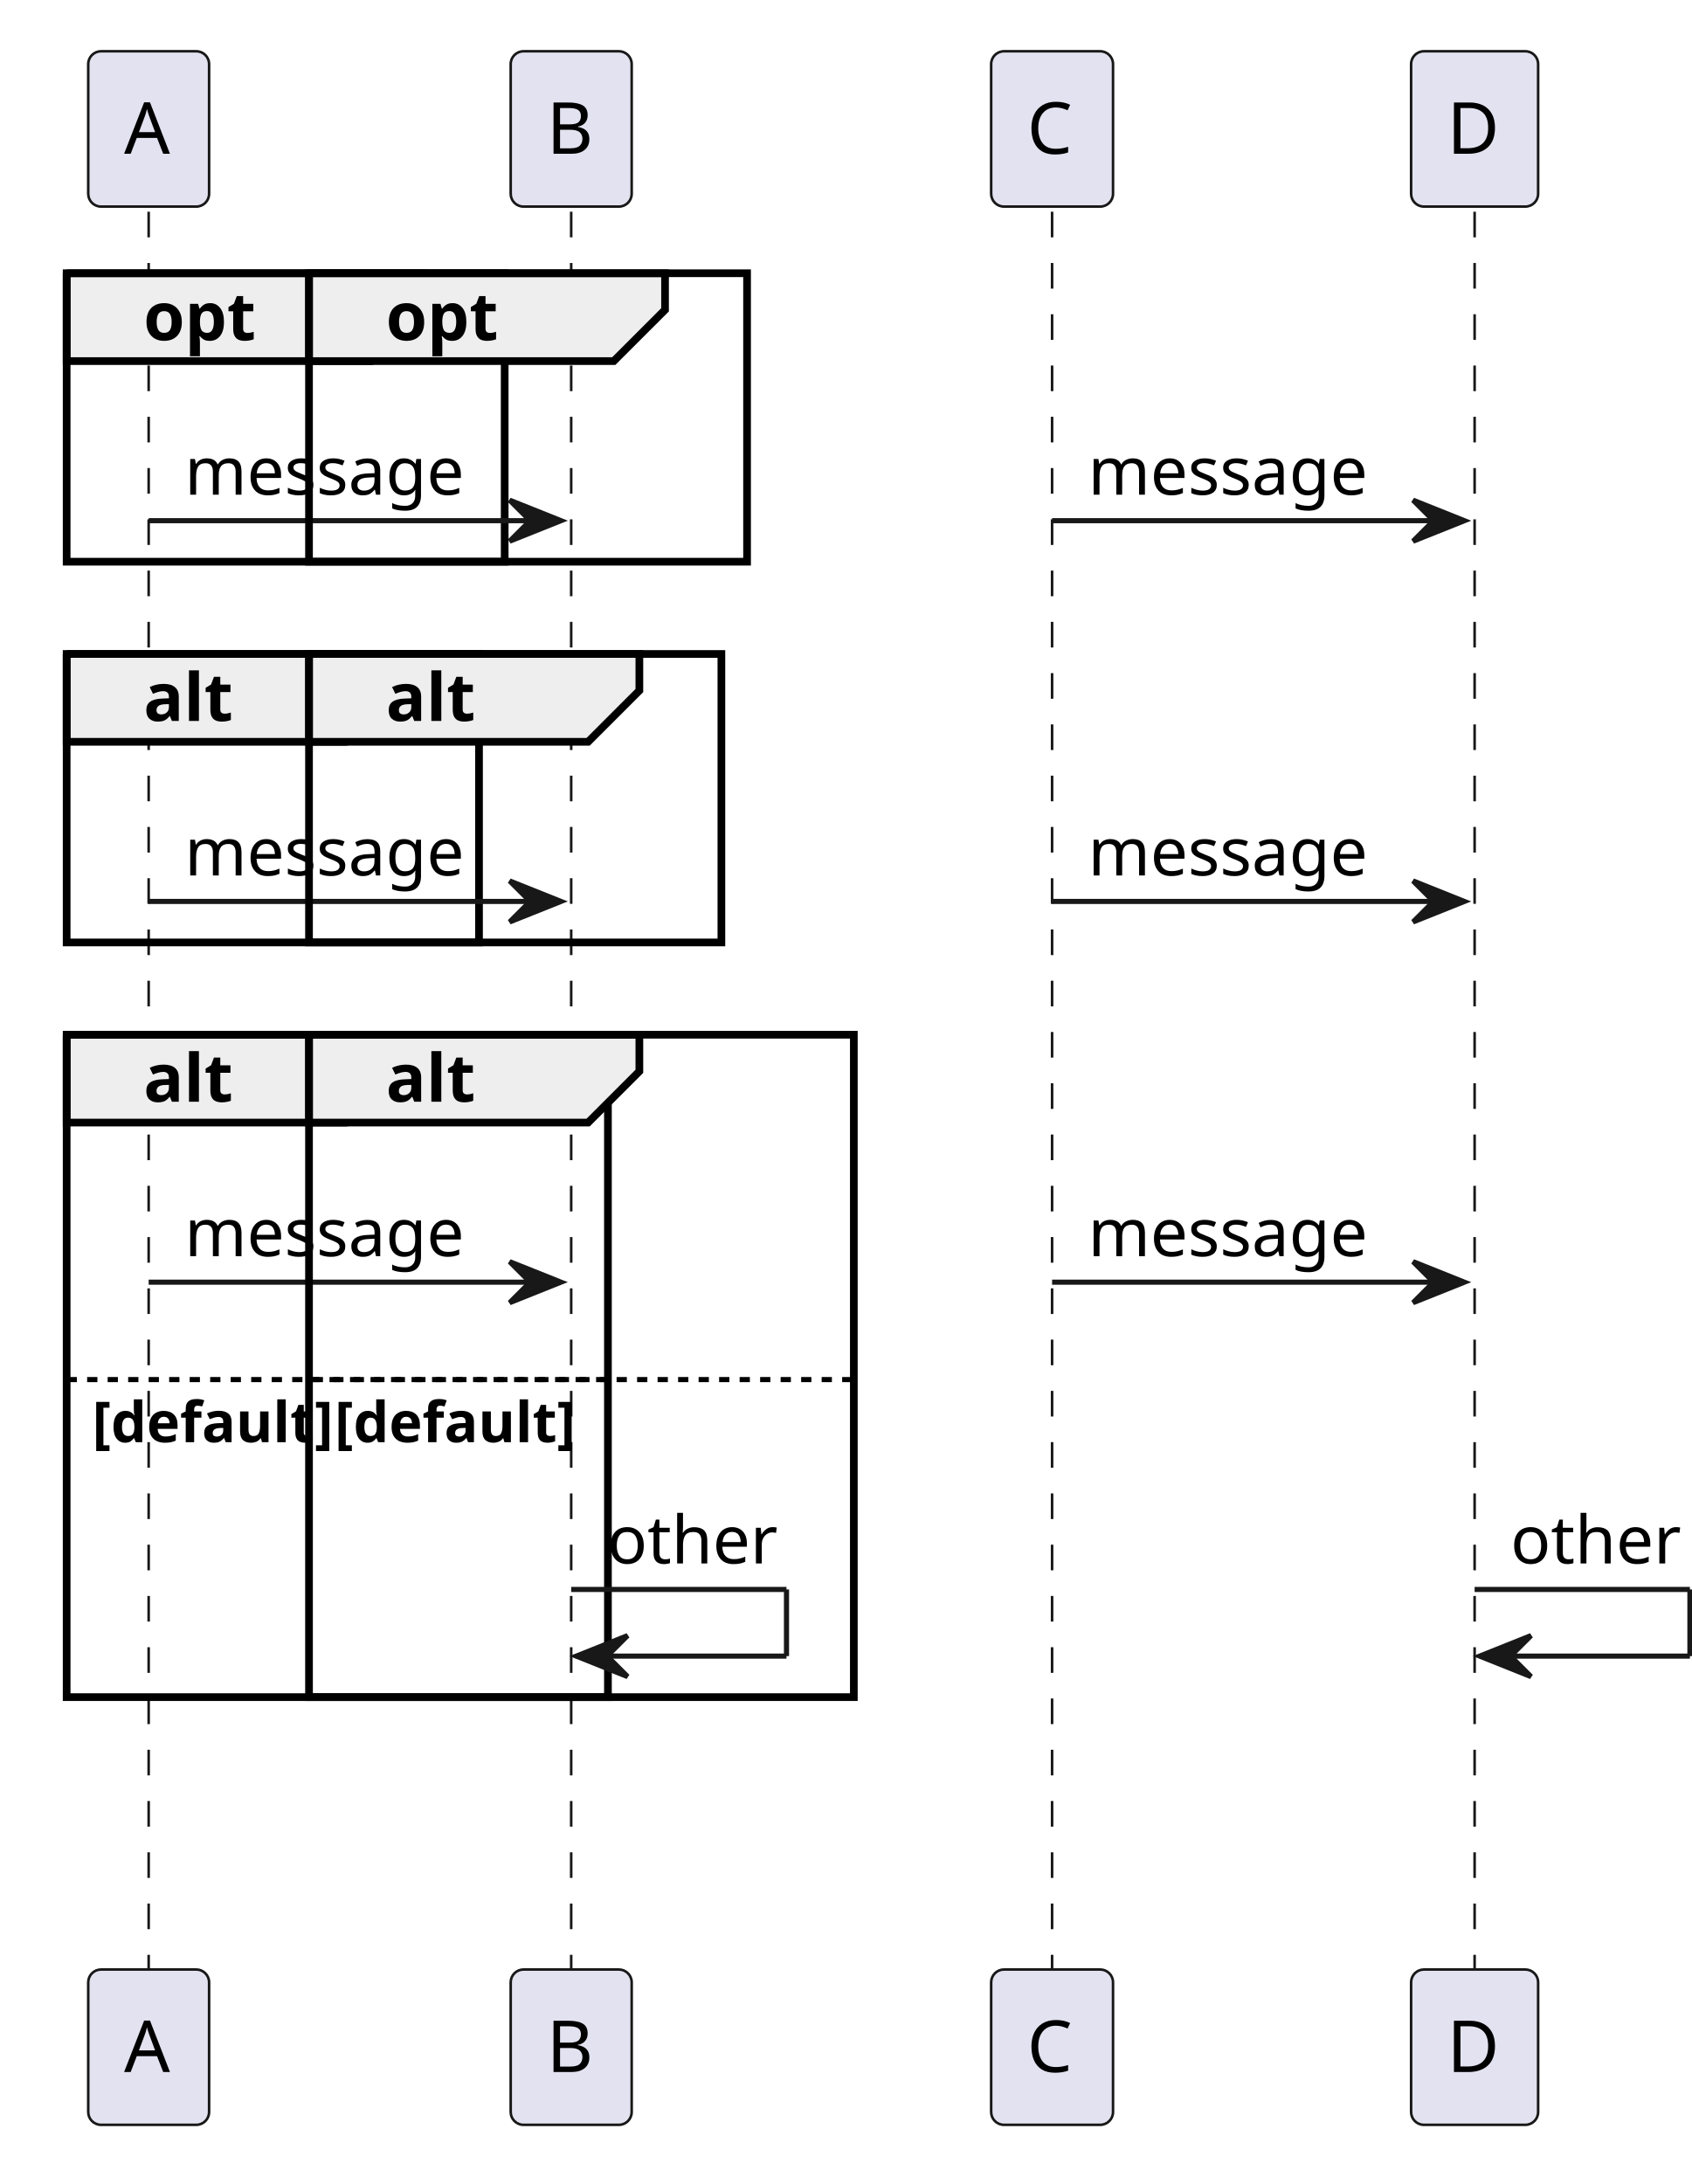
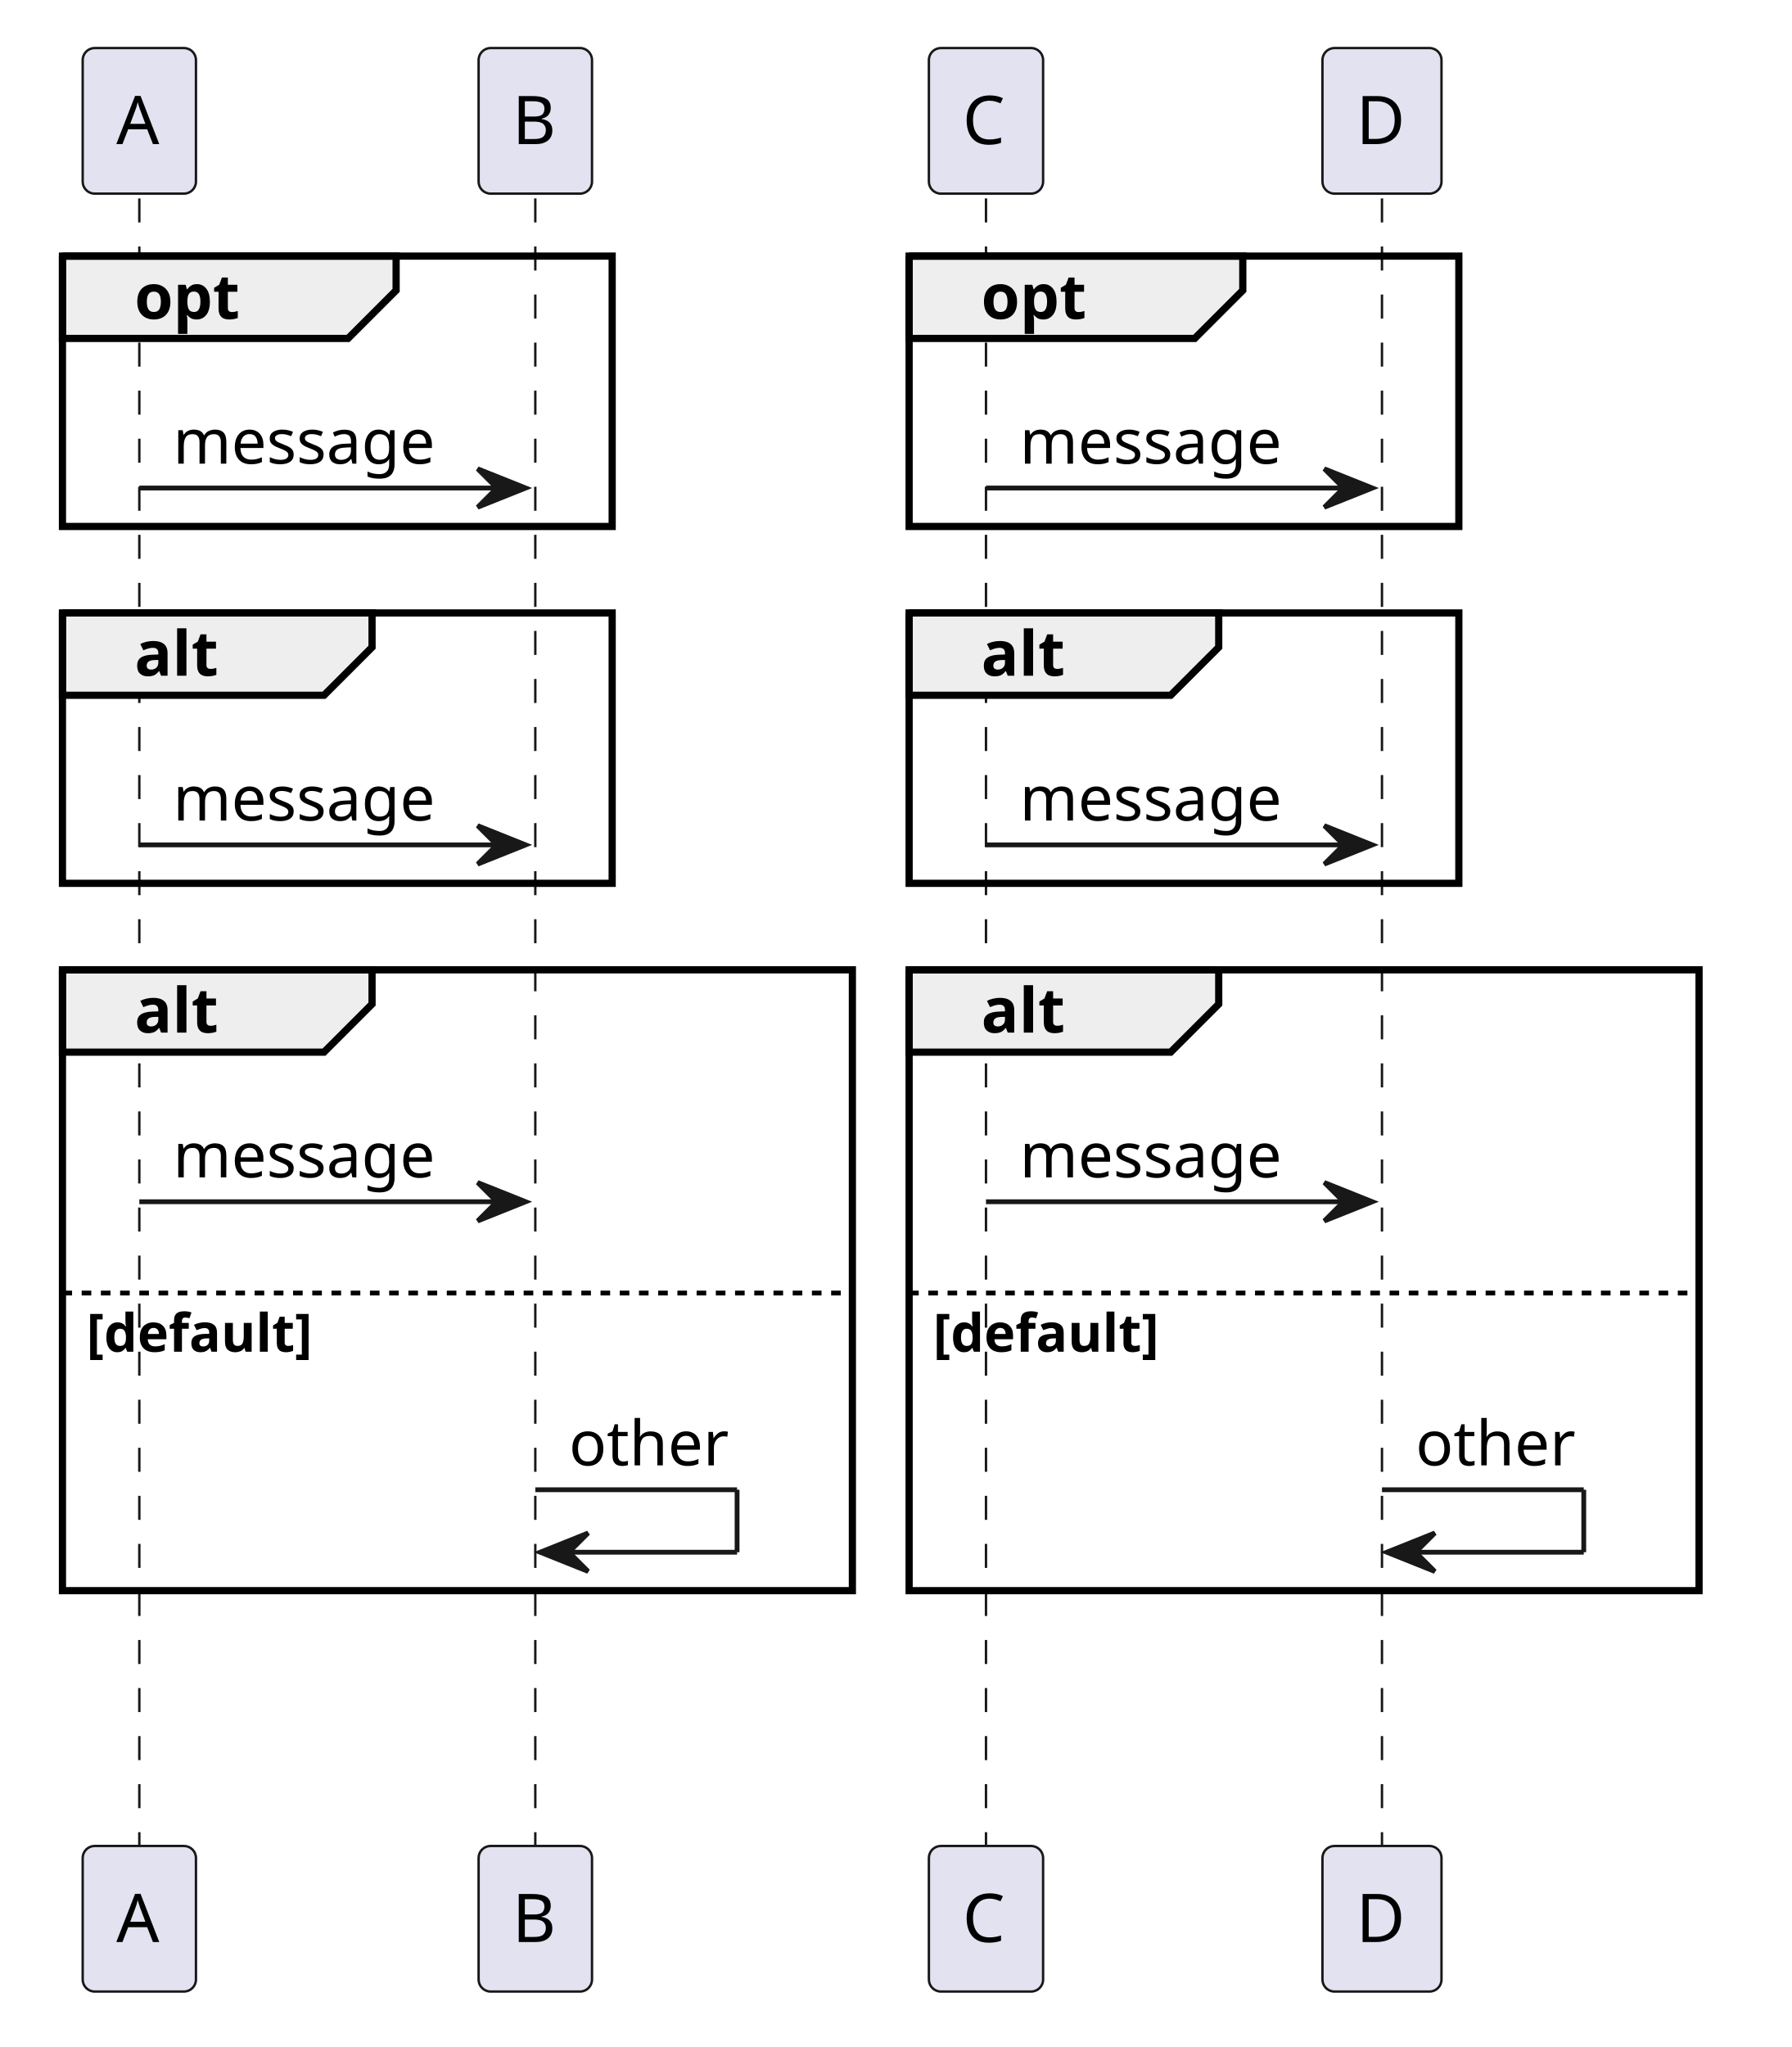
- <svg xmlns="http://www.w3.org/2000/svg" contentStyleType="text/css" data-diagram-type="SEQUENCE" height="426px" preserveAspectRatio="none" style="width:330px;height:426px;background:#FFFFFF;" version="1.1" viewBox="0 0 330 426" width="330px" zoomAndPan="magnify">
+ <svg xmlns="http://www.w3.org/2000/svg" contentStyleType="text/css" data-diagram-type="SEQUENCE" height="426px" preserveAspectRatio="none" style="width:373px;height:426px;background:#FFFFFF;" version="1.1" viewBox="0 0 373 426" width="373px" zoomAndPan="magnify">
  <defs />
  <g>
    <g>
      <rect fill="#000000" fill-opacity="0" height="342.867" width="8" x="25.5" y="41.297" />
      <line style="stroke:#181818;stroke-width:0.5;stroke-dasharray:5,5;" x1="29" x2="29" y1="41.297" y2="384.164" />
    </g>
    <g>
      <rect fill="#000000" fill-opacity="0" height="342.867" width="8" x="107.924" y="41.297" />
      <line style="stroke:#181818;stroke-width:0.5;stroke-dasharray:5,5;" x1="111.424" x2="111.424" y1="41.297" y2="384.164" />
    </g>
    <g>
      <rect fill="#000000" fill-opacity="0" height="342.867" width="8" x="201.735" y="41.297" />
      <line style="stroke:#181818;stroke-width:0.5;stroke-dasharray:5,5;" x1="205.235" x2="205.235" y1="41.297" y2="384.164" />
    </g>
    <g>
      <rect fill="#000000" fill-opacity="0" height="342.867" width="8" x="284.159" y="41.297" />
      <line style="stroke:#181818;stroke-width:0.5;stroke-dasharray:5,5;" x1="287.659" x2="287.659" y1="41.297" y2="384.164" />
    </g>
    <rect fill="#E2E2F0" height="30.297" rx="2.5" ry="2.5" style="stroke:#181818;stroke-width:0.5;" width="23.577" x="17.211" y="10" />
    <text fill="#000000" font-family="sans-serif" font-size="14" lengthAdjust="spacing" textLength="9.577" x="24.211" y="29.995">A</text>
    <rect fill="#E2E2F0" height="30.297" rx="2.5" ry="2.5" style="stroke:#181818;stroke-width:0.5;" width="23.605" x="99.622" y="10" />
    <text fill="#000000" font-family="sans-serif" font-size="14" lengthAdjust="spacing" textLength="9.604" x="106.622" y="29.995">B</text>
    <rect fill="#E2E2F0" height="30.297" rx="2.5" ry="2.5" style="stroke:#181818;stroke-width:0.5;" width="23.775" x="193.348" y="10" />
    <text fill="#000000" font-family="sans-serif" font-size="14" lengthAdjust="spacing" textLength="9.775" x="200.348" y="29.995">C</text>
    <rect fill="#E2E2F0" height="30.297" rx="2.5" ry="2.5" style="stroke:#181818;stroke-width:0.5;" width="24.78" x="275.269" y="10" />
    <text fill="#000000" font-family="sans-serif" font-size="14" lengthAdjust="spacing" textLength="10.78" x="282.269" y="29.995">D</text>
    <rect fill="#E2E2F0" height="30.297" rx="2.5" ry="2.5" style="stroke:#181818;stroke-width:0.5;" width="23.577" x="17.211" y="384.164" />
    <text fill="#000000" font-family="sans-serif" font-size="14" lengthAdjust="spacing" textLength="9.577" x="24.211" y="404.159">A</text>
    <rect fill="#E2E2F0" height="30.297" rx="2.5" ry="2.5" style="stroke:#181818;stroke-width:0.5;" width="23.605" x="99.622" y="384.164" />
    <text fill="#000000" font-family="sans-serif" font-size="14" lengthAdjust="spacing" textLength="9.604" x="106.622" y="404.159">B</text>
    <rect fill="#E2E2F0" height="30.297" rx="2.5" ry="2.5" style="stroke:#181818;stroke-width:0.5;" width="23.775" x="193.348" y="384.164" />
    <text fill="#000000" font-family="sans-serif" font-size="14" lengthAdjust="spacing" textLength="9.775" x="200.348" y="404.159">C</text>
    <rect fill="#E2E2F0" height="30.297" rx="2.5" ry="2.5" style="stroke:#181818;stroke-width:0.5;" width="24.78" x="275.269" y="384.164" />
    <text fill="#000000" font-family="sans-serif" font-size="14" lengthAdjust="spacing" textLength="10.78" x="282.269" y="404.159">D</text>
    <path d="M13,53.297 L82.451,53.297 L82.451,60.43 L72.451,70.43 L13,70.43 L13,53.297" fill="#EEEEEE" style="stroke:#000000;stroke-width:1.5;" />
-     <rect fill="none" height="56.266" style="stroke:#000000;stroke-width:1.5;" width="85.451" x="13" y="53.297" />
+     <rect fill="none" height="56.266" style="stroke:#000000;stroke-width:1.5;" width="114.424" x="13" y="53.297" />
    <text fill="#000000" font-family="sans-serif" font-size="13" font-weight="700" lengthAdjust="spacing" textLength="24.451" x="28" y="66.364">opt</text>
    <polygon fill="#181818" points="99.424,97.562,109.424,101.562,99.424,105.562,103.424,101.562" style="stroke:#181818;stroke-width:1;" />
    <line style="stroke:#181818;stroke-width:1;" x1="29" x2="105.424" y1="101.562" y2="101.562" />
    <text fill="#000000" font-family="sans-serif" font-size="13" lengthAdjust="spacing" textLength="58.424" x="36" y="96.497">message</text>
-     <path d="M60.281,53.297 L129.732,53.297 L129.732,60.43 L119.732,70.43 L60.281,70.43 L60.281,53.297" fill="#EEEEEE" style="stroke:#000000;stroke-width:1.5;" />
-     <rect fill="none" height="56.266" style="stroke:#000000;stroke-width:1.5;" width="85.451" x="60.281" y="53.297" />
-     <text fill="#000000" font-family="sans-serif" font-size="13" font-weight="700" lengthAdjust="spacing" textLength="24.451" x="75.281" y="66.364">opt</text>
+     <path d="M189.235,53.297 L258.687,53.297 L258.687,60.43 L248.686,70.43 L189.235,70.43 L189.235,53.297" fill="#EEEEEE" style="stroke:#000000;stroke-width:1.5;" />
+     <rect fill="none" height="56.266" style="stroke:#000000;stroke-width:1.5;" width="114.424" x="189.235" y="53.297" />
+     <text fill="#000000" font-family="sans-serif" font-size="13" font-weight="700" lengthAdjust="spacing" textLength="24.451" x="204.235" y="66.364">opt</text>
    <polygon fill="#181818" points="275.659,97.562,285.659,101.562,275.659,105.562,279.659,101.562" style="stroke:#181818;stroke-width:1;" />
    <line style="stroke:#181818;stroke-width:1;" x1="205.235" x2="281.659" y1="101.562" y2="101.562" />
    <text fill="#000000" font-family="sans-serif" font-size="13" lengthAdjust="spacing" textLength="58.424" x="212.235" y="96.497">message</text>
    <path d="M13,127.562 L77.443,127.562 L77.443,134.695 L67.443,144.695 L13,144.695 L13,127.562" fill="#EEEEEE" style="stroke:#000000;stroke-width:1.5;" />
-     <rect fill="none" height="56.266" style="stroke:#000000;stroke-width:1.5;" width="80.443" x="13" y="127.562" />
+     <rect fill="none" height="56.266" style="stroke:#000000;stroke-width:1.5;" width="114.424" x="13" y="127.562" />
    <text fill="#000000" font-family="sans-serif" font-size="13" font-weight="700" lengthAdjust="spacing" textLength="19.443" x="28" y="140.629">alt</text>
    <polygon fill="#181818" points="99.424,171.828,109.424,175.828,99.424,179.828,103.424,175.828" style="stroke:#181818;stroke-width:1;" />
    <line style="stroke:#181818;stroke-width:1;" x1="29" x2="105.424" y1="175.828" y2="175.828" />
    <text fill="#000000" font-family="sans-serif" font-size="13" lengthAdjust="spacing" textLength="58.424" x="36" y="170.762">message</text>
-     <path d="M60.281,127.562 L124.724,127.562 L124.724,134.695 L114.724,144.695 L60.281,144.695 L60.281,127.562" fill="#EEEEEE" style="stroke:#000000;stroke-width:1.5;" />
-     <rect fill="none" height="56.266" style="stroke:#000000;stroke-width:1.5;" width="80.443" x="60.281" y="127.562" />
-     <text fill="#000000" font-family="sans-serif" font-size="13" font-weight="700" lengthAdjust="spacing" textLength="19.443" x="75.281" y="140.629">alt</text>
+     <path d="M189.235,127.562 L253.678,127.562 L253.678,134.695 L243.678,144.695 L189.235,144.695 L189.235,127.562" fill="#EEEEEE" style="stroke:#000000;stroke-width:1.5;" />
+     <rect fill="none" height="56.266" style="stroke:#000000;stroke-width:1.5;" width="114.424" x="189.235" y="127.562" />
+     <text fill="#000000" font-family="sans-serif" font-size="13" font-weight="700" lengthAdjust="spacing" textLength="19.443" x="204.235" y="140.629">alt</text>
    <polygon fill="#181818" points="275.659,171.828,285.659,175.828,275.659,179.828,279.659,175.828" style="stroke:#181818;stroke-width:1;" />
    <line style="stroke:#181818;stroke-width:1;" x1="205.235" x2="281.659" y1="175.828" y2="175.828" />
    <text fill="#000000" font-family="sans-serif" font-size="13" lengthAdjust="spacing" textLength="58.424" x="212.235" y="170.762">message</text>
    <path d="M13,201.828 L77.443,201.828 L77.443,208.961 L67.443,218.961 L13,218.961 L13,201.828" fill="#EEEEEE" style="stroke:#000000;stroke-width:1.5;" />
-     <rect fill="none" height="129.203" style="stroke:#000000;stroke-width:1.5;" width="105.591" x="13" y="201.828" />
+     <rect fill="none" height="129.203" style="stroke:#000000;stroke-width:1.5;" width="164.424" x="13" y="201.828" />
    <text fill="#000000" font-family="sans-serif" font-size="13" font-weight="700" lengthAdjust="spacing" textLength="19.443" x="28" y="214.895">alt</text>
-     <line style="stroke:#000000;stroke-width:1;stroke-dasharray:2,2;" x1="13" x2="118.591" y1="269.094" y2="269.094" />
+     <line style="stroke:#000000;stroke-width:1;stroke-dasharray:2,2;" x1="13" x2="177.424" y1="269.094" y2="269.094" />
    <text fill="#000000" font-family="sans-serif" font-size="11" font-weight="700" lengthAdjust="spacing" textLength="54.458" x="18" y="281.304">[default]</text>
    <polygon fill="#181818" points="99.424,246.094,109.424,250.094,99.424,254.094,103.424,250.094" style="stroke:#181818;stroke-width:1;" />
    <line style="stroke:#181818;stroke-width:1;" x1="29" x2="105.424" y1="250.094" y2="250.094" />
    <text fill="#000000" font-family="sans-serif" font-size="13" lengthAdjust="spacing" textLength="58.424" x="36" y="245.028">message</text>
    <line style="stroke:#181818;stroke-width:1;" x1="111.424" x2="153.424" y1="310.031" y2="310.031" />
    <line style="stroke:#181818;stroke-width:1;" x1="153.424" x2="153.424" y1="310.031" y2="323.031" />
    <line style="stroke:#181818;stroke-width:1;" x1="112.424" x2="153.424" y1="323.031" y2="323.031" />
    <polygon fill="#181818" points="122.424,319.031,112.424,323.031,122.424,327.031,118.424,323.031" style="stroke:#181818;stroke-width:1;" />
    <text fill="#000000" font-family="sans-serif" font-size="13" lengthAdjust="spacing" textLength="34.633" x="118.424" y="304.965">other</text>
-     <path d="M60.281,201.828 L124.724,201.828 L124.724,208.961 L114.724,218.961 L60.281,218.961 L60.281,201.828" fill="#EEEEEE" style="stroke:#000000;stroke-width:1.5;" />
-     <rect fill="none" height="129.203" style="stroke:#000000;stroke-width:1.5;" width="106.278" x="60.281" y="201.828" />
-     <text fill="#000000" font-family="sans-serif" font-size="13" font-weight="700" lengthAdjust="spacing" textLength="19.443" x="75.281" y="214.895">alt</text>
-     <line style="stroke:#000000;stroke-width:1;stroke-dasharray:2,2;" x1="60.281" x2="166.559" y1="269.094" y2="269.094" />
-     <text fill="#000000" font-family="sans-serif" font-size="11" font-weight="700" lengthAdjust="spacing" textLength="54.458" x="65.281" y="281.304">[default]</text>
+     <path d="M189.235,201.828 L253.678,201.828 L253.678,208.961 L243.678,218.961 L189.235,218.961 L189.235,201.828" fill="#EEEEEE" style="stroke:#000000;stroke-width:1.5;" />
+     <rect fill="none" height="129.203" style="stroke:#000000;stroke-width:1.5;" width="164.424" x="189.235" y="201.828" />
+     <text fill="#000000" font-family="sans-serif" font-size="13" font-weight="700" lengthAdjust="spacing" textLength="19.443" x="204.235" y="214.895">alt</text>
+     <line style="stroke:#000000;stroke-width:1;stroke-dasharray:2,2;" x1="189.235" x2="353.659" y1="269.094" y2="269.094" />
+     <text fill="#000000" font-family="sans-serif" font-size="11" font-weight="700" lengthAdjust="spacing" textLength="54.458" x="194.235" y="281.304">[default]</text>
    <polygon fill="#181818" points="275.659,246.094,285.659,250.094,275.659,254.094,279.659,250.094" style="stroke:#181818;stroke-width:1;" />
    <line style="stroke:#181818;stroke-width:1;" x1="205.235" x2="281.659" y1="250.094" y2="250.094" />
    <text fill="#000000" font-family="sans-serif" font-size="13" lengthAdjust="spacing" textLength="58.424" x="212.235" y="245.028">message</text>
    <line style="stroke:#181818;stroke-width:1;" x1="287.659" x2="329.659" y1="310.031" y2="310.031" />
    <line style="stroke:#181818;stroke-width:1;" x1="329.659" x2="329.659" y1="310.031" y2="323.031" />
    <line style="stroke:#181818;stroke-width:1;" x1="288.659" x2="329.659" y1="323.031" y2="323.031" />
    <polygon fill="#181818" points="298.659,319.031,288.659,323.031,298.659,327.031,294.659,323.031" style="stroke:#181818;stroke-width:1;" />
    <text fill="#000000" font-family="sans-serif" font-size="13" lengthAdjust="spacing" textLength="34.633" x="294.659" y="304.965">other</text>
  </g>
</svg>
